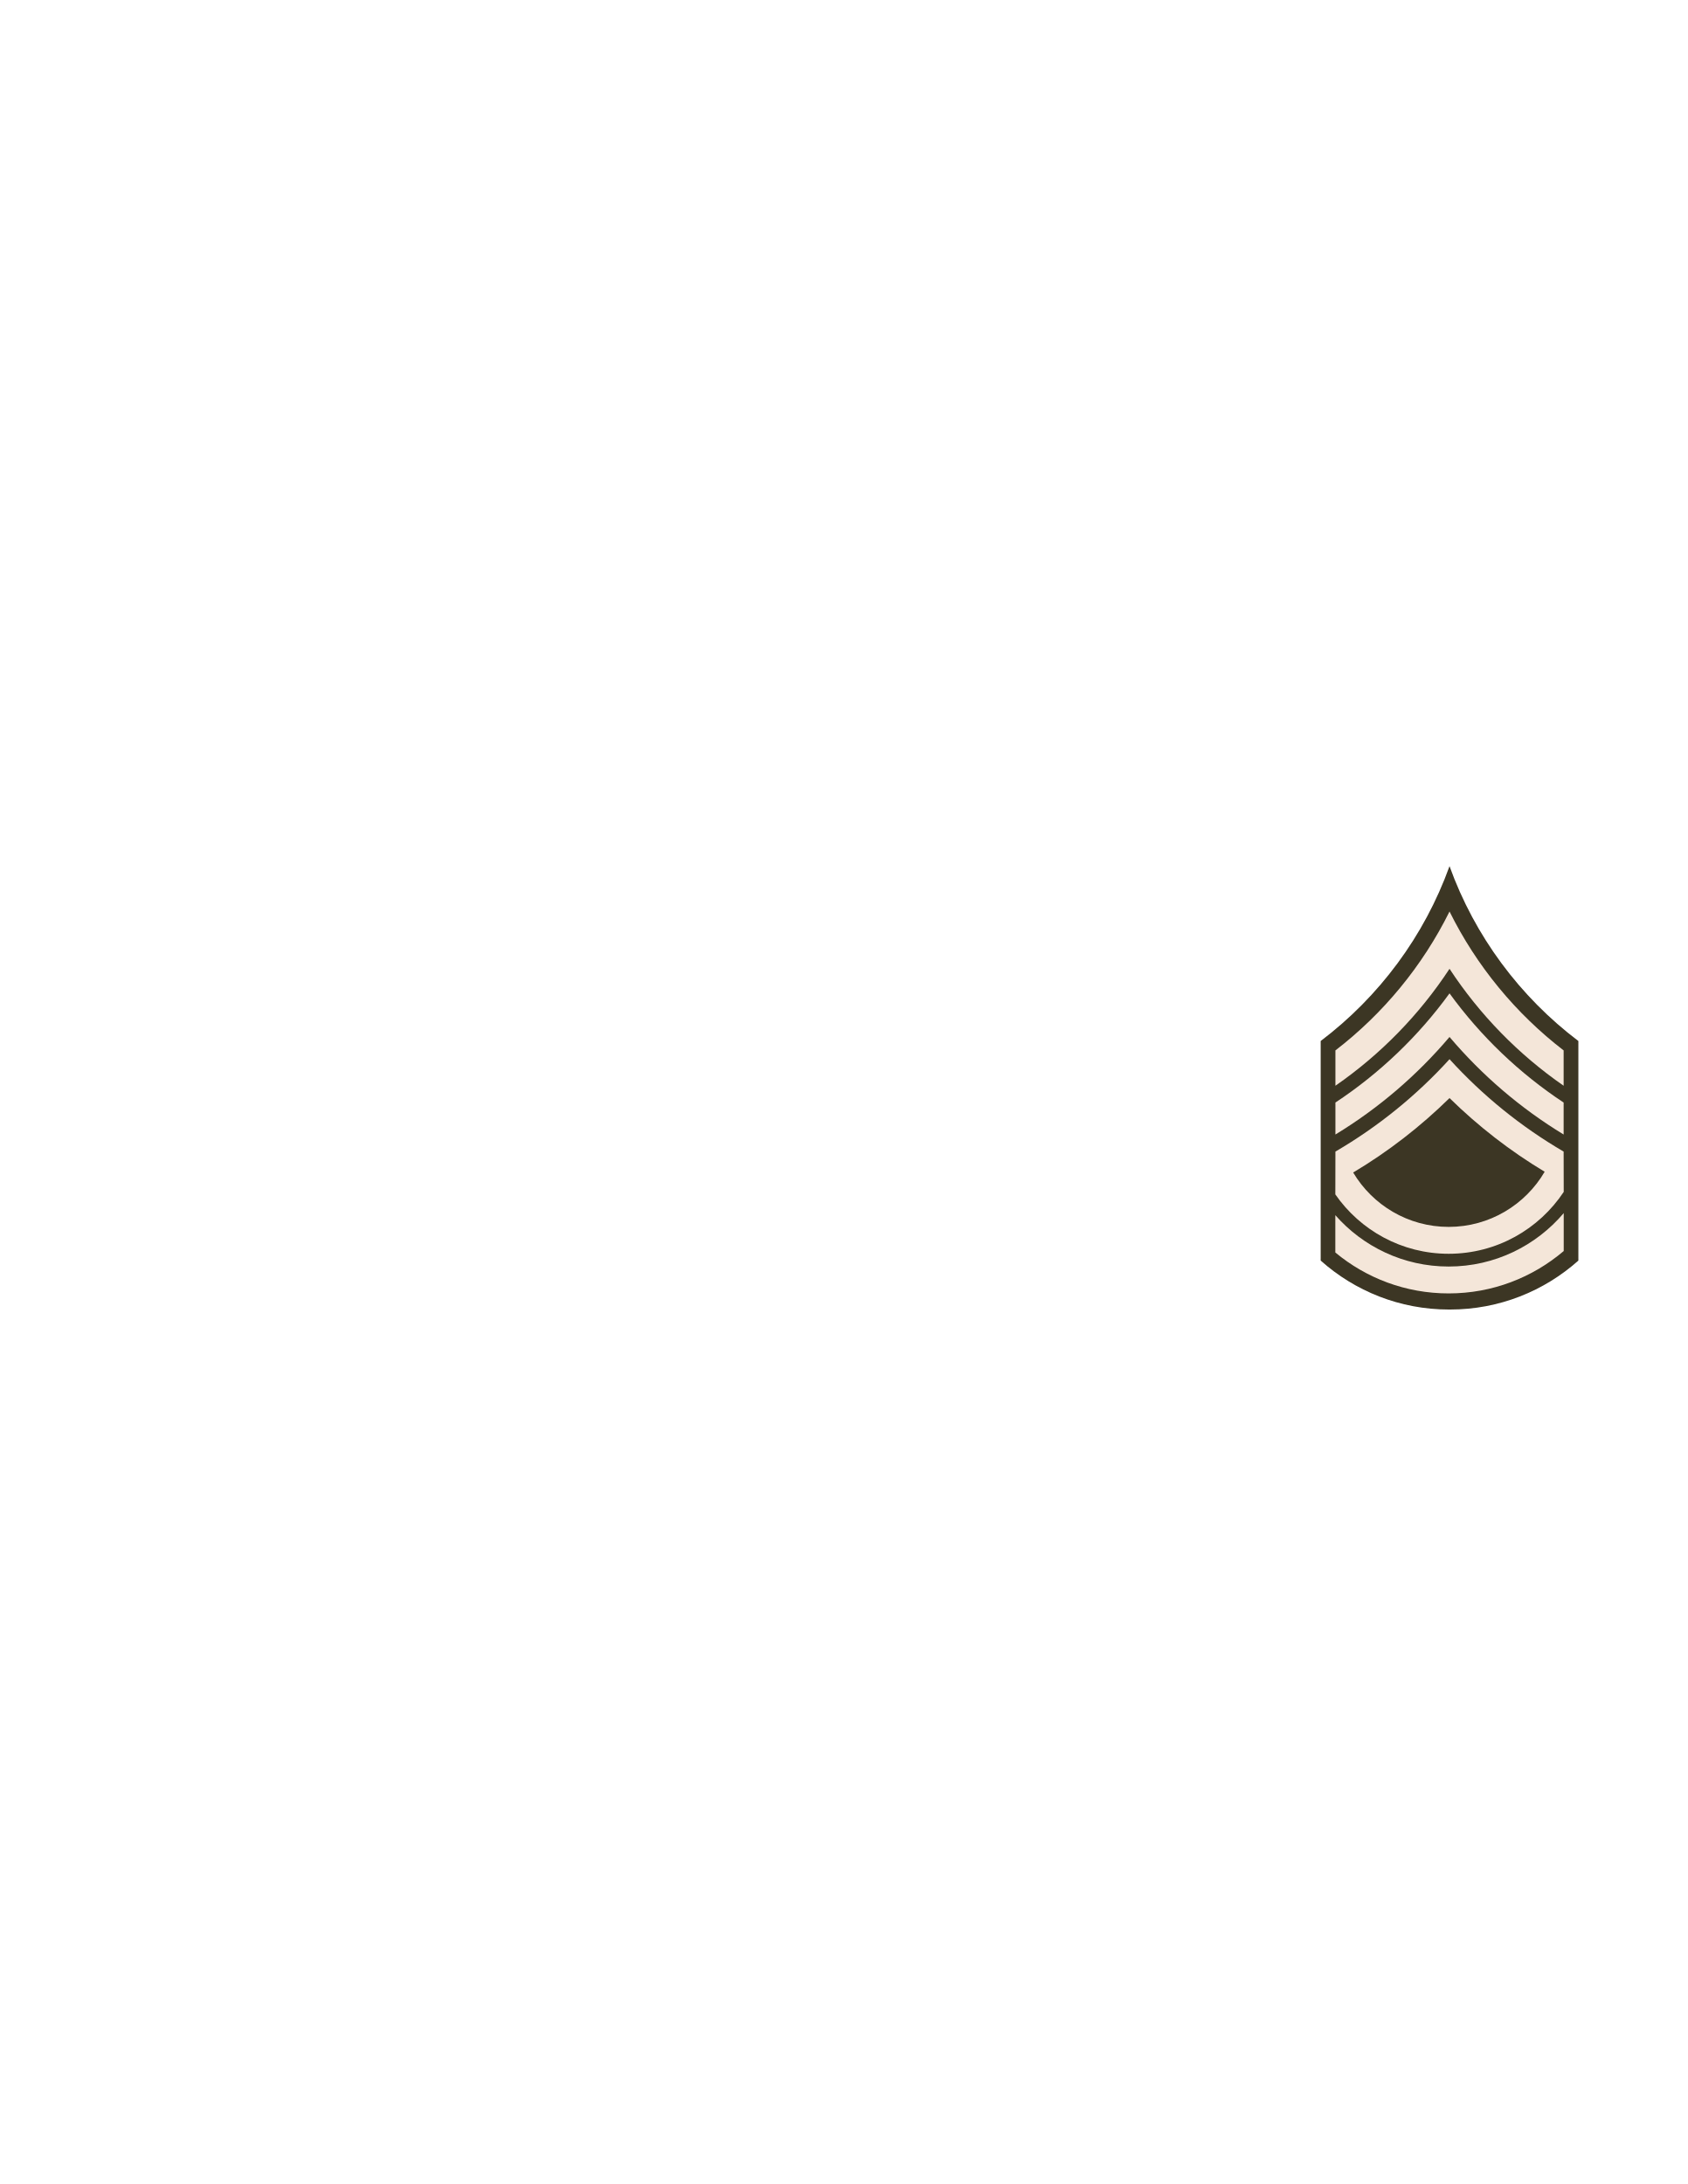
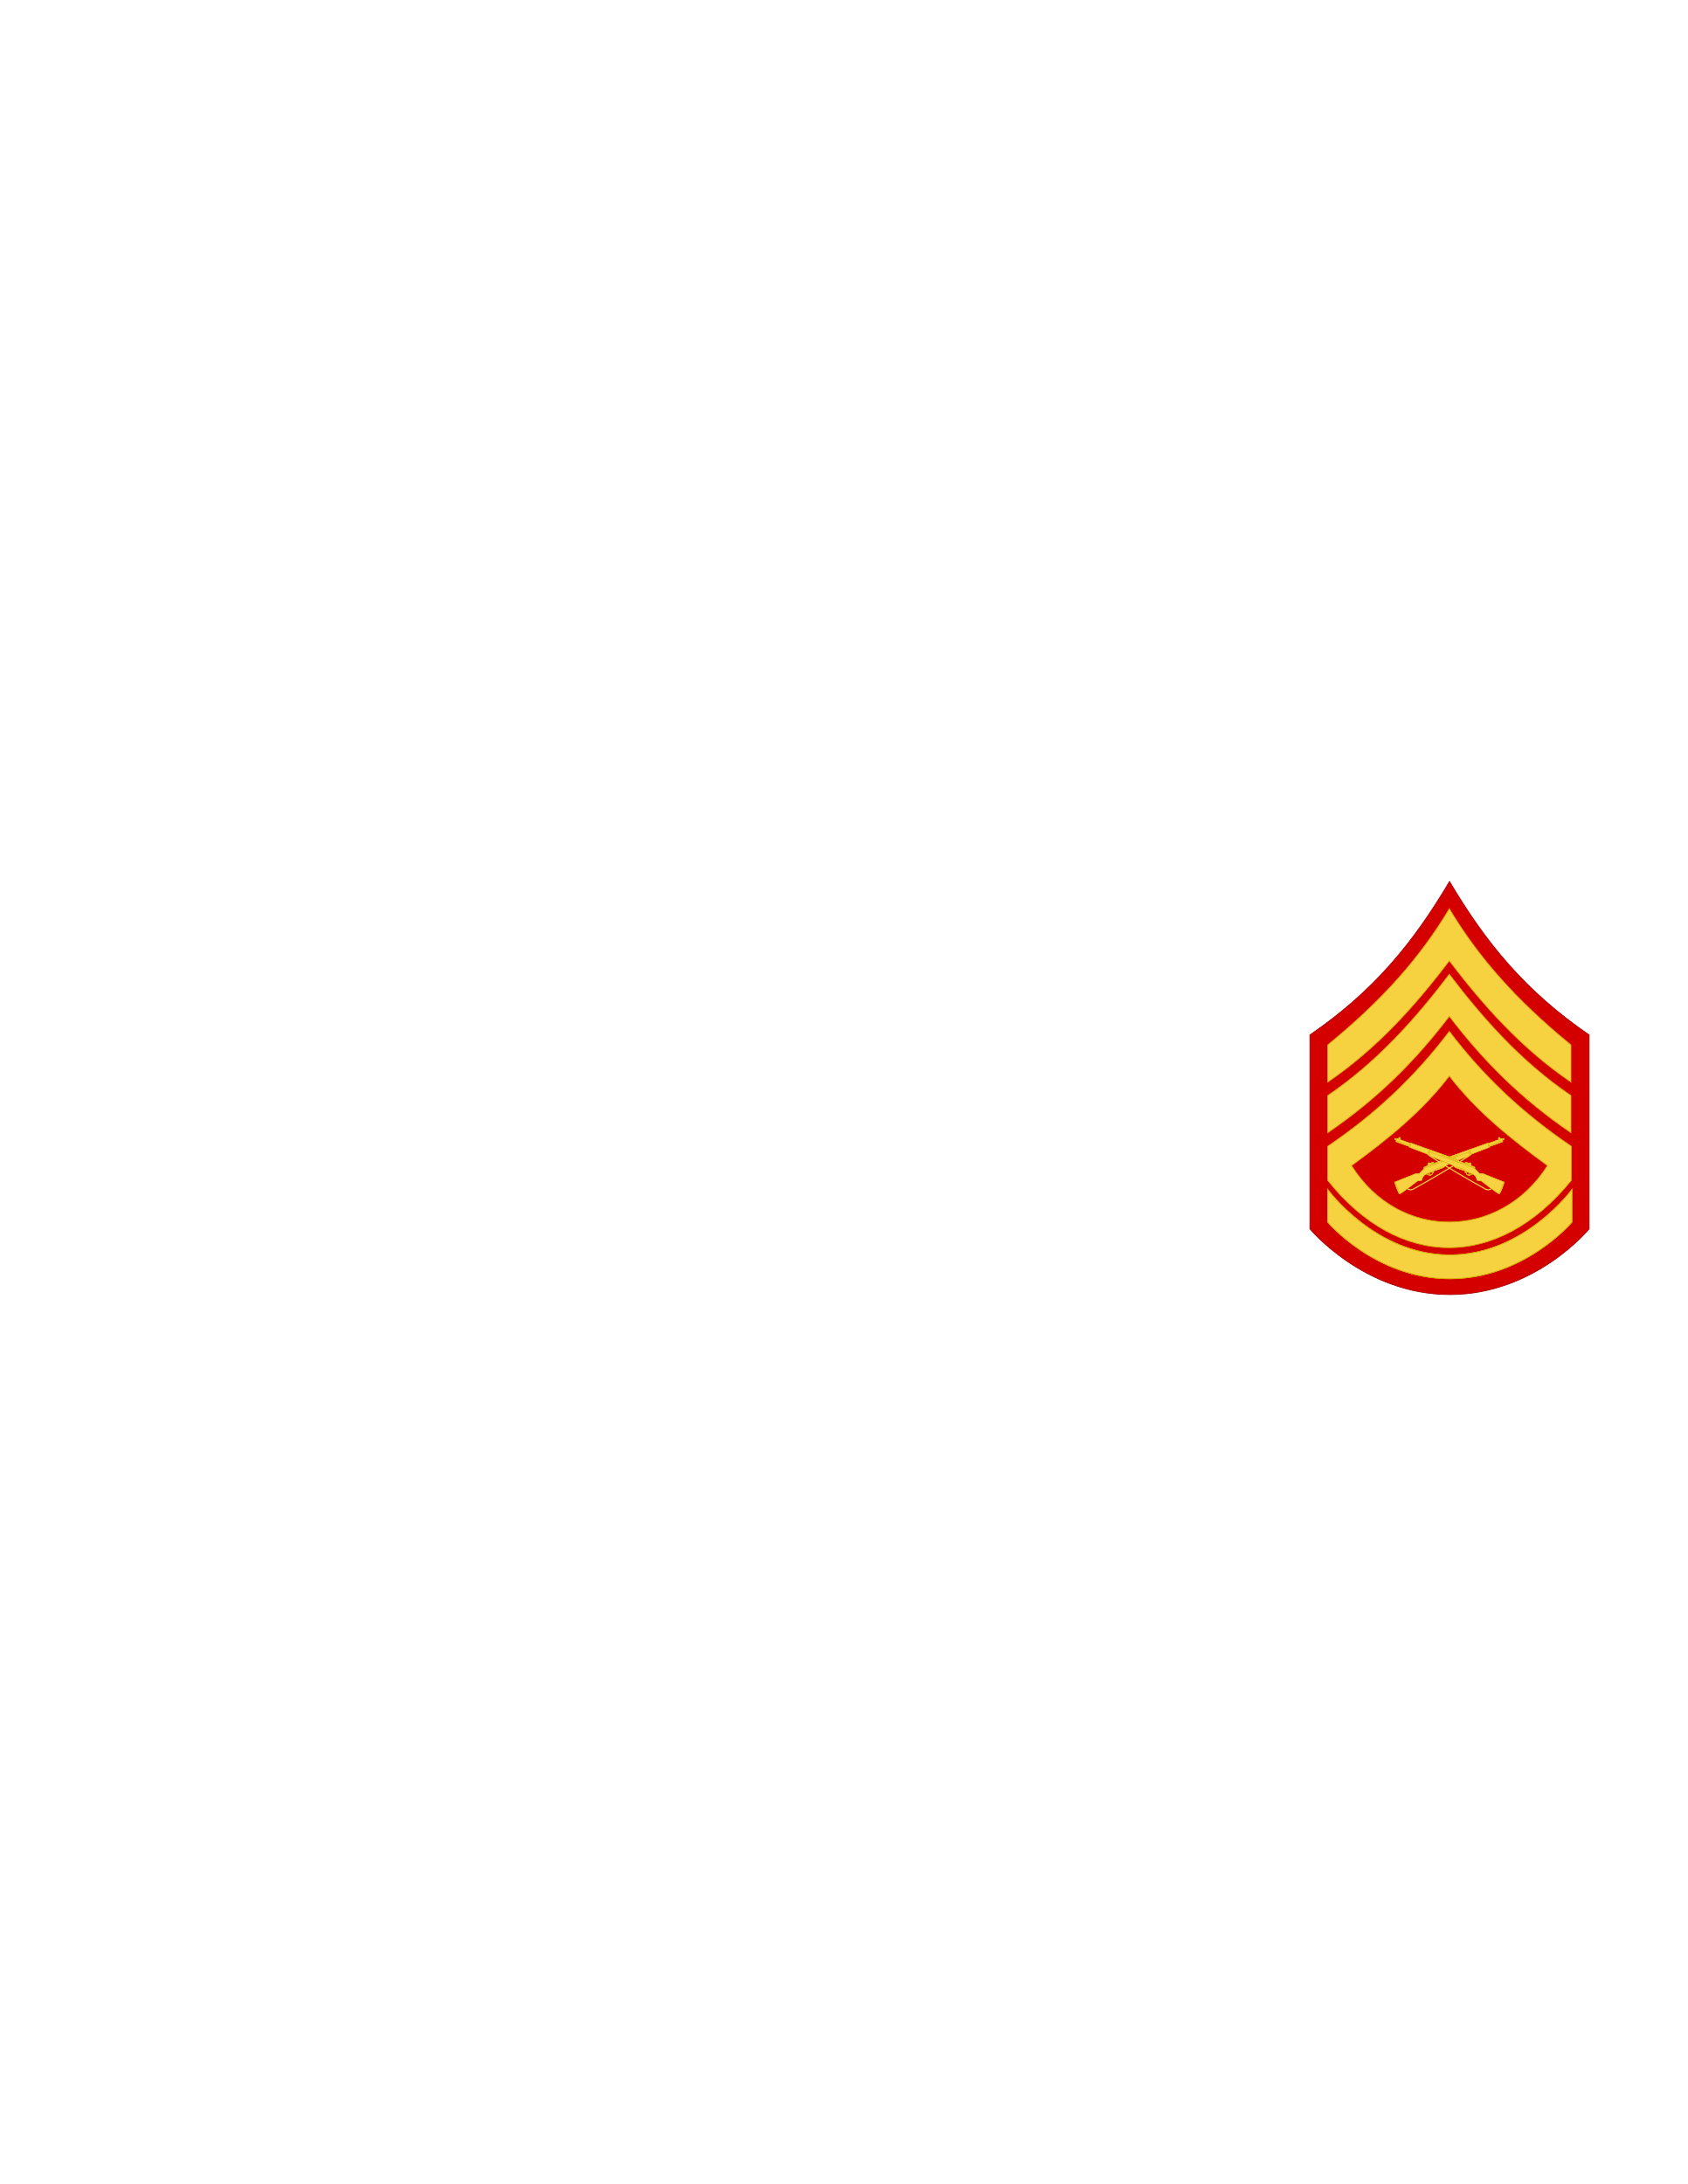
<svg xmlns="http://www.w3.org/2000/svg" version="1.1" id="Version_1.0" width="612" height="792" viewBox="0 0 612 792" overflow="visible" enable-background="new 0 0 612 792" xml:space="preserve">
  <defs id="defs850" />
  <g id="octagon" display="none">
    <polygon fill="none" stroke="#0000FF" stroke-width="2" points="305,516.5 218.733,480.768 183,394.5 218.733,308.233 305,272.5    391.268,308.233 427,394.5 391.268,480.768  " id="octagonOutline" />
    <line fill="none" stroke="#0000FF" stroke-width="2" x1="202.5" y1="345.7" x2="407.5" y2="345.7" id="mod1" />
    <line fill="none" stroke="#0000FF" stroke-width="2" x1="202.5" y1="443.3" x2="407.5" y2="443.3" id="mod2" />
    <path id="amplifierD" style="fill:none;stroke:#0000ff;stroke-width:1.999;stroke-linecap:butt;stroke-linejoin:miter;stroke-miterlimit:4;stroke-dasharray:none;stroke-opacity:1" d="m 179.56,317.5 126.44,-73 127.442,73 m -253.882,0 v 0 -80.269 0 h 253.882 v 80.269 0" />
    <rect style="fill:none;fill-opacity:1;stroke:#0000ff;stroke-width:1.992;stroke-linecap:round;stroke-linejoin:miter;stroke-miterlimit:4;stroke-dasharray:none;stroke-opacity:1;paint-order:markers fill stroke" id="amplifierAC" width="168.228" height="97.59" x="441.473" y="150.52" />
    <rect y="248.11" x="441.473" height="97.59" width="168.228" id="amplifierG" style="fill:none;fill-opacity:1;stroke:#0000ff;stroke-width:1.992;stroke-linecap:round;stroke-linejoin:miter;stroke-miterlimit:4;stroke-dasharray:none;stroke-opacity:1;paint-order:markers fill stroke" />
    <rect style="fill:none;fill-opacity:1;stroke:#0000ff;stroke-width:1.992;stroke-linecap:round;stroke-linejoin:miter;stroke-miterlimit:4;stroke-dasharray:none;stroke-opacity:1;paint-order:markers fill stroke" id="amplifierH" width="168.228" height="97.59" x="441.473" y="345.7" />
    <rect y="443.29" x="441.473" height="97.59" width="168.228" id="amplifierM" style="fill:none;fill-opacity:1;stroke:#0000ff;stroke-width:1.992;stroke-linecap:round;stroke-linejoin:miter;stroke-miterlimit:4;stroke-dasharray:none;stroke-opacity:1;paint-order:markers fill stroke" />
    <rect style="fill:none;fill-opacity:1;stroke:#0000ff;stroke-width:1.992;stroke-linecap:round;stroke-linejoin:miter;stroke-miterlimit:4;stroke-dasharray:none;stroke-opacity:1;paint-order:markers fill stroke" id="amplifierJKP" width="168.228" height="97.59" x="441.473" y="540.88" />
    <rect y="150.52" x="2.827" height="97.59" width="168.228" id="amplifierW" style="fill:none;fill-opacity:1;stroke:#0000ff;stroke-width:1.992;stroke-linecap:round;stroke-linejoin:miter;stroke-miterlimit:4;stroke-dasharray:none;stroke-opacity:1;paint-order:markers fill stroke" />
    <rect style="fill:none;fill-opacity:1;stroke:#0000ff;stroke-width:1.992;stroke-linecap:round;stroke-linejoin:miter;stroke-miterlimit:4;stroke-dasharray:none;stroke-opacity:1;paint-order:markers fill stroke" id="amplifierXY" width="168.228" height="97.59" x="2.827" y="248.11" />
    <rect y="345.7" x="2.827" height="97.59" width="168.228" id="amplifierVAF" style="fill:none;fill-opacity:1;stroke:#0000ff;stroke-width:1.992;stroke-linecap:round;stroke-linejoin:miter;stroke-miterlimit:4;stroke-dasharray:none;stroke-opacity:1;paint-order:markers fill stroke" />
    <rect style="fill:none;fill-opacity:1;stroke:#0000ff;stroke-width:1.992;stroke-linecap:round;stroke-linejoin:miter;stroke-miterlimit:4;stroke-dasharray:none;stroke-opacity:1;paint-order:markers fill stroke" id="amplifierT" width="168.228" height="97.59" x="2.827" y="443.29" />
    <rect y="540.88" x="2.827" height="97.59" width="168.228" id="amplifierZ" style="fill:none;fill-opacity:1;stroke:#0000ff;stroke-width:1.992;stroke-linecap:round;stroke-linejoin:miter;stroke-miterlimit:4;stroke-dasharray:none;stroke-opacity:1;paint-order:markers fill stroke" />
    <rect style="fill:none;fill-opacity:1;stroke:#0000ff;stroke-width:2.44;stroke-linecap:round;stroke-linejoin:miter;stroke-miterlimit:4;stroke-dasharray:none;stroke-opacity:1;paint-order:markers fill stroke" id="amplifierAB" width="253.541" height="97.142" x="179.784" y="139.865" />
    <rect y="547.46" x="179.453" height="97.142" width="253.541" id="amplifierR" style="fill:none;fill-opacity:1;stroke:#0000ff;stroke-width:2.44;stroke-linecap:round;stroke-linejoin:miter;stroke-miterlimit:4;stroke-dasharray:none;stroke-opacity:1;paint-order:markers fill stroke" />
    <path style="fill:#0000ff;stroke:#0000ff;stroke-width:1.999;stroke-linecap:butt;stroke-linejoin:miter;stroke-opacity:1;fill-opacity:1;stroke-miterlimit:4;stroke-dasharray:none" d="m 306.856,644.53 v 52.026" id="amplifierQ" />
  </g>
-   <g transform="translate(262.3057,-111.4049)" id="layer1" style="fill:#f4e6d9;fill-opacity:1;stroke:none">
-     <path d="m 263.282,425.509 c -9.155,25.425 -25.556,47.39 -46.719,63.406 v 79.625 c 12.37,11.033 28.665,17.75 46.531,17.75 0.063,0 0.125,1.7e-4 0.188,0 0.063,1.7e-4 0.125,0 0.188,0 17.866,0 34.162,-6.717 46.531,-17.75 v -79.625 c -21.163,-16.016 -37.563,-37.981 -46.719,-63.406 z" id="path7703" style="fill:#3c3624;fill-opacity:1;stroke:none;stroke-width:0;stroke-miterlimit:4;stroke-dasharray:none;stroke-opacity:1" />
-     <path d="m 263.282,495.509 c -11.969,13.164 -25.912,24.482 -41.375,33.5 l -0.031,15.531 c 9.03,13.009 24.068,21.531 41.094,21.531 17.418,10e-6 32.758,-8.919 41.719,-22.438 l -0.031,-14.625 c -15.463,-9.018 -29.406,-20.336 -41.375,-33.5 z m 0,14.094 c 10.384,10.2 21.952,19.187 34.5,26.719 -6.989,11.957 -19.971,20 -34.812,20 -14.721,0 -27.596,-7.922 -34.625,-19.719 12.721,-7.587 24.43,-16.679 34.938,-27 z" id="path7705" style="fill:#f4e6d9;fill-opacity:1;stroke:none;stroke-width:0;stroke-miterlimit:4;stroke-dasharray:none;stroke-opacity:1" />
-     <path d="m 304.688,551.322 c -10.035,11.836 -24.996,19.375 -41.719,19.375 -16.374,0 -31.076,-7.214 -41.094,-18.625 v 13.531 c 11.15,9.267 25.469,14.844 41.094,14.844 15.912,0 30.476,-5.799 41.719,-15.375 z" id="path7707" style="fill:#f4e6d9;fill-opacity:1;stroke:none;stroke-width:0;stroke-miterlimit:4;stroke-dasharray:none;stroke-opacity:1" />
-     <path d="m 263.282,441.947 c -9.802,19.789 -24.029,37.023 -41.375,50.375 v 12.812 c 16.363,-11.335 30.442,-25.749 41.375,-42.406 10.933,16.657 25.012,31.071 41.375,42.406 v -12.812 c -17.346,-13.352 -31.573,-30.586 -41.375,-50.375 z" id="path7709" style="fill:#f4e6d9;fill-opacity:1;stroke:none;stroke-width:0;stroke-miterlimit:4;stroke-dasharray:none;stroke-opacity:1" />
-     <path d="m 263.282,471.634 c -11.284,15.552 -25.32,28.985 -41.375,39.594 v 11.594 c 15.638,-9.505 29.6,-21.482 41.375,-35.375 11.775,13.893 25.737,25.87 41.375,35.375 v -11.594 c -16.055,-10.609 -30.091,-24.042 -41.375,-39.594 z" id="path7711" style="fill:#f4e6d9;fill-opacity:1;stroke:none;stroke-width:0;stroke-miterlimit:4;stroke-dasharray:none;stroke-opacity:1" />
+   <g id="g1326" transform="matrix(0.27,0,0,0.27,474.8273,319.3882)">
+     <path id="path2216-7-0-9-5" style="fill:#d40000;fill-opacity:1;fill-rule:evenodd;stroke:#aa0000;stroke-width:1px;stroke-linecap:butt;stroke-linejoin:miter;stroke-opacity:1" d="m 0.5,467.596 10e-5,-260.5 C 86.295,148.142 138.928,83.849 188,0.981 237.072,83.849 289.705,148.142 375.5,207.096 l -1e-4,260.5 c 0,0 -72.068,88.25 -187.068,88.25 -115,0 -187.932,-88.25 -187.932,-88.25 z" />
+     <path id="path2220-2-9-7-9-7" style="opacity:1;fill:#f6d140;fill-opacity:1;fill-rule:evenodd;stroke:#d4aa00;stroke-width:1px;stroke-linecap:butt;stroke-linejoin:miter;stroke-opacity:1" d="m 24.432,458.596 v -44 c 0,0 64,87.991 164,87.991 100,0 164,-87.991 164,-87.991 v 44 c 0,0 -64,76 -164,76 -100,0 -164,-76 -164,-76 z" />
+     <path id="path3238-9-5-77" style="fill:#f6d140;fill-opacity:1;fill-rule:evenodd;stroke:#d4aa00;stroke-width:1px;stroke-linecap:butt;stroke-linejoin:miter;stroke-opacity:1" d="M 187.742,107.606 C 142.301,167.326 90.856,225.364 24.43,270.471 v -49.99 c 74.446,-60.934 124.486,-118.084 163.313,-182.929 38.827,64.846 88.866,121.996 163.313,182.929 v 49.99 c -66.426,-45.107 -117.872,-103.145 -163.313,-162.865 z" />
+     <path id="path2336-6-8-3" style="fill:#f6d140;fill-opacity:1;fill-rule:evenodd;stroke:#d4aa00;stroke-width:1px;stroke-linecap:butt;stroke-linejoin:miter;stroke-opacity:1" d="m 24.43,338.471 v -50 c 66.426,-45.107 117.872,-103.145 163.313,-162.864 45.441,59.719 96.887,117.758 163.313,162.865 v 50 c -66.426,-45.107 -117.872,-96.645 -163.313,-156.365 -45.441,59.719 -96.887,111.258 -163.313,156.364 z" />
+     <path d="m 187.755,262.279 c 35.865,47.135 83.989,85.661 131.767,120.334 -64.229,100.857 -199.594,101.215 -263.046,0 47.779,-34.673 95.413,-73.199 131.278,-120.334 z m 0,-60.029 c 45.441,59.719 97.39,109.238 163.816,154.345 v 46 c -98.856,121.487 -232.127,119.214 -327.136,0 l -0.002,-46 C 90.86,311.489 142.317,261.97 187.758,202.251 Z" style="fill:#f6d140;fill-opacity:1;fill-rule:evenodd;stroke:#d4aa00;stroke-width:1px;stroke-linecap:butt;stroke-linejoin:miter;stroke-opacity:1" id="path2274-5" />
+     <g id="g5723" transform="translate(-353.8044,-71.08567)" style="fill:#f6d140;fill-opacity:1;stroke:#d4aa00;stroke-width:0.5;stroke-miterlimit:4;stroke-dasharray:none;stroke-opacity:1">
+       <g transform="translate(38.43366,-47.69466)" id="g5397" style="fill:#f6d140;fill-opacity:1;stroke:#d4aa00;stroke-width:0.5;stroke-miterlimit:4;stroke-dasharray:none;stroke-opacity:1">
+         <g id="g4710" transform="matrix(0.2650358,-0.09573875,0.09227164,0.2554378,393.4139,446.2726)" style="fill:#f6d140;fill-opacity:1;stroke:#d4aa00;stroke-width:1.807;stroke-miterlimit:4;stroke-dasharray:none;stroke-opacity:1">
+           <g id="Layer_1" style="fill:#f6d140;fill-opacity:1;stroke:#d4aa00;stroke-width:1.807;stroke-miterlimit:4;stroke-dasharray:none;stroke-opacity:1">
+             <g id="g4588" style="fill:#f6d140;fill-opacity:1;stroke:#d4aa00;stroke-width:1.807;stroke-miterlimit:4;stroke-dasharray:none;stroke-opacity:1">
+               <path id="path4536" d="m 211.851,326.856 v 7.29 h 7.29 v -7.29 z m 3.644,5.468 c -1.006,0 -1.822,-0.816 -1.822,-1.822 0,-1.007 0.816,-1.822 1.822,-1.822 1.007,0 1.823,0.815 1.823,1.822 0,1.006 -0.816,1.822 -1.823,1.822 z" style="fill:#f6d140;fill-opacity:1;stroke:#d4aa00;stroke-width:1.807;stroke-miterlimit:4;stroke-dasharray:none;stroke-opacity:1" />
+               <g id="g4542" style="fill:#f6d140;fill-opacity:1;stroke:#d4aa00;stroke-width:1.807;stroke-miterlimit:4;stroke-dasharray:none;stroke-opacity:1">
+                 <path id="path4538" d="m 572.113,284.581 c 0,-2.41 -1.953,-4.363 -4.363,-4.363 -2.41,0 -4.363,1.954 -4.363,4.363 v 0 0 5.818 h 8.727 v -5.818 z" style="fill:#f6d140;fill-opacity:1;stroke:#d4aa00;stroke-width:1.807;stroke-miterlimit:4;stroke-dasharray:none;stroke-opacity:1" />
+                 <circle id="circle4540" r="0.931" cy="284.581" cx="567.75" style="fill:#f6d140;fill-opacity:1;stroke:#d4aa00;stroke-width:1.807;stroke-miterlimit:4;stroke-dasharray:none;stroke-opacity:1" />
+               </g>
+               <rect id="rect4544" height="6.076" width="8.283" style="fill:#f6d140;fill-opacity:1;stroke:#d4aa00;stroke-width:1.807;stroke-miterlimit:4;stroke-dasharray:none;stroke-opacity:1" y="292.783" x="579.652" />
+               <path id="path4546" d="m 200.87,341.79 c -0.001,0 -0.001,0 0,0 -2.414,0 -4.472,-0.442 -6.651,-0.91 l -1.089,-0.231 c -1.607,-0.334 -2.032,-2.187 -2.482,-4.147 -0.546,-2.379 -1.002,-3.939 -2.314,-3.939 -5.931,0 -6,-4.512 -6,-4.558 v -0.918 l 12.578,-1.08 18.008,-0.003 0.107,0.879 c 0.057,0.469 1.321,11.503 -5.377,13.736 -2.366,0.788 -4.584,1.171 -6.78,1.171 z M 184.583,328.9 c 0.38,0.741 1.338,1.662 3.751,1.662 3.003,0 3.732,3.174 4.264,5.492 0.176,0.767 0.588,2.563 0.94,2.637 l 1.102,0.234 c 2.072,0.445 4.03,0.866 6.23,0.866 v 0 c 1.978,0 3.989,-0.35 6.147,-1.069 4.231,-1.411 4.235,-8.259 4.095,-10.717 h -16.115 z" style="fill:#f6d140;fill-opacity:1;stroke:#d4aa00;stroke-width:1.807;stroke-miterlimit:4;stroke-dasharray:none;stroke-opacity:1" />
+               <rect id="rect4548" height="4.504" width="13.526" style="fill:#f6d140;fill-opacity:1;stroke:#d4aa00;stroke-width:1.807;stroke-miterlimit:4;stroke-dasharray:none;stroke-opacity:1" y="287.146" x="219.141" />
+               <path id="path4550" d="m 28.001,312.999 c 0,0 -1.953,60.61 4.004,63 5.957,2.39 101.002,-30.003 101.002,-30.003 0,0 14.548,5.383 18.992,4.004 4.444,-1.379 6.998,-22.996 42.998,-22.996 36,0 75.003,0 75.003,0 l 17.991,-5.997 119.002,-6.007 5.692,-2.958 97.312,-2.038 V 288 l -228.995,-1 v 10 H 187.007 L 153,314 137.002,309.004 Z" style="fill:#f6d140;fill-opacity:1;stroke:#d4aa00;stroke-width:1.807;stroke-miterlimit:4;stroke-dasharray:none;stroke-opacity:1" />
+               <path id="path4552" d="m 31.406,375.999 c -6.513,-2.39 -4.377,-63 -4.377,-63 l 3.279,-0.256 2.241,63.654 z" style="fill:#f6d140;fill-opacity:1;stroke:#d4aa00;stroke-width:1.807;stroke-miterlimit:4;stroke-dasharray:none;stroke-opacity:1" />
+               <path id="path4554" d="M 37.054,375.396" style="fill:#f6d140;fill-opacity:1;stroke:#d4aa00;stroke-width:1.807;stroke-miterlimit:4;stroke-dasharray:none;stroke-opacity:1" />
+               <rect id="rect4556" height="6.377" width="68.337" style="fill:#f6d140;fill-opacity:1;stroke:#d4aa00;stroke-width:1.807;stroke-miterlimit:4;stroke-dasharray:none;stroke-opacity:1" y="300.641" x="509.997" />
+               <rect id="rect4558" height="10.542" width="69.932" style="fill:#f6d140;fill-opacity:1;stroke:#d4aa00;stroke-width:1.807;stroke-miterlimit:4;stroke-dasharray:none;stroke-opacity:1" y="290.307" x="509.997" />
+               <rect id="rect4560" height="19.017" width="2.85" style="fill:#f6d140;fill-opacity:1;stroke:#d4aa00;stroke-width:1.807;stroke-miterlimit:4;stroke-dasharray:none;stroke-opacity:1" y="288" x="507.147" />
+               <rect id="rect4562" height="24.393" width="5.958" style="fill:#f6d140;fill-opacity:1;stroke:#d4aa00;stroke-width:1.807;stroke-miterlimit:4;stroke-dasharray:none;stroke-opacity:1" y="287.566" x="410.698" />
+               <rect id="rect4564" height="17.201" width="6.53" style="fill:#f6d140;fill-opacity:1;stroke:#d4aa00;stroke-width:1.807;stroke-miterlimit:4;stroke-dasharray:none;stroke-opacity:1" y="297.509" x="407.147" />
+               <line id="line4566" y2="297.509" x2="291.171" y1="297.509" x1="407.147" style="fill:#f6d140;fill-opacity:1;stroke:#d4aa00;stroke-width:1.807;stroke-miterlimit:4;stroke-dasharray:none;stroke-opacity:1" />
+               <rect id="rect4568" height="10.334" width="16.567" style="fill:#f6d140;fill-opacity:1;stroke:#d4aa00;stroke-width:1.807;stroke-miterlimit:4;stroke-dasharray:none;stroke-opacity:1" y="290.307" x="563.361" />
+               <rect id="rect4570" height="5.67" width="38.333" style="fill:#f6d140;fill-opacity:1;stroke:#d4aa00;stroke-width:1.807;stroke-miterlimit:4;stroke-dasharray:none;stroke-opacity:1" y="321.333" x="229" />
+               <path id="path4572" d="m 197.743,327.003 c 0,0 -3.077,10.66 3.257,11.663 0,0 -5.667,-9.333 2.667,-11.663 z" style="fill:#f6d140;fill-opacity:1;stroke:#d4aa00;stroke-width:1.807;stroke-miterlimit:4;stroke-dasharray:none;stroke-opacity:1" />
+               <rect id="rect4574" height="5.715" width="82.821" style="fill:#f6d140;fill-opacity:1;stroke:#d4aa00;stroke-width:1.807;stroke-miterlimit:4;stroke-dasharray:none;stroke-opacity:1" y="291.73" x="268.846" />
+               <rect id="rect4576" height="12.939" width="10.169" style="fill:#f6d140;fill-opacity:1;stroke:#d4aa00;stroke-width:1.807;stroke-miterlimit:4;stroke-dasharray:none;stroke-opacity:1" y="284.506" x="281.002" />
+               <polygon id="polygon4578" points="183.333,292.783 200.332,291.73 206.163,287.566 210.829,284.506 215.496,282.645 219.141,284.307 229,284.506 234.667,288 219.141,289.397 219.141,291.73 260.333,291.73 281.002,288 281.002,297.445 187.007,297 181.48,299.763 " style="fill:#f6d140;fill-opacity:1;stroke:#d4aa00;stroke-width:1.807;stroke-miterlimit:4;stroke-dasharray:none;stroke-opacity:1" />
+               <rect id="rect4580" height="4.088" width="6.078" style="fill:#f6d140;fill-opacity:1;stroke:#d4aa00;stroke-width:1.807;stroke-miterlimit:4;stroke-dasharray:none;stroke-opacity:1" y="287.131" x="310.256" />
+               <circle id="circle4582" r="4.667" cy="284.506" cx="210.829" style="fill:#f6d140;fill-opacity:1;stroke:#d4aa00;stroke-width:1.807;stroke-miterlimit:4;stroke-dasharray:none;stroke-opacity:1" />
+               <circle id="circle4584" r="0.933" cy="284.506" cx="210.829" style="fill:#f6d140;fill-opacity:1;stroke:#d4aa00;stroke-width:1.807;stroke-miterlimit:4;stroke-dasharray:none;stroke-opacity:1" />
+               <rect id="rect4586" height="10.446" width="1.512" style="fill:#f6d140;fill-opacity:1;stroke:#d4aa00;stroke-width:1.807;stroke-miterlimit:4;stroke-dasharray:none;stroke-opacity:1" y="287" x="267.333" />
+             </g>
+           </g>
+           <g id="Layer_2" style="fill:#f6d140;fill-opacity:1;stroke:#d4aa00;stroke-width:1.807;stroke-miterlimit:4;stroke-dasharray:none;stroke-opacity:1">
+             <g id="g4643" style="fill:#f6d140;fill-opacity:1;stroke:#d4aa00;stroke-width:1.807;stroke-miterlimit:4;stroke-dasharray:none;stroke-opacity:1">
+               <path id="path4591" d="m 211.851,326.856 v 7.29 h 7.29 v -7.29 z m 3.644,5.468 c -1.006,0 -1.822,-0.816 -1.822,-1.822 0,-1.007 0.816,-1.822 1.822,-1.822 1.007,0 1.823,0.815 1.823,1.822 0,1.006 -0.816,1.822 -1.823,1.822 z" style="fill:#f6d140;fill-opacity:1;stroke:#d4aa00;stroke-width:1.807;stroke-miterlimit:4;stroke-dasharray:none;stroke-opacity:1" />
+               <g id="g4597" style="fill:#f6d140;fill-opacity:1;stroke:#d4aa00;stroke-width:1.807;stroke-miterlimit:4;stroke-dasharray:none;stroke-opacity:1">
+                 <path id="path4593" d="m 572.113,284.581 c 0,-2.41 -1.953,-4.363 -4.363,-4.363 -2.41,0 -4.363,1.954 -4.363,4.363 v 0 0 5.818 h 8.727 v -5.818 z" style="fill:#f6d140;fill-opacity:1;stroke:#d4aa00;stroke-width:1.807;stroke-miterlimit:4;stroke-dasharray:none;stroke-opacity:1" />
+                 <circle id="circle4595" r="0.931" cy="284.581" cx="567.75" style="fill:#f6d140;fill-opacity:1;stroke:#d4aa00;stroke-width:1.807;stroke-miterlimit:4;stroke-dasharray:none;stroke-opacity:1" />
+               </g>
+               <rect id="rect4599" height="6.076" width="8.283" style="fill:#f6d140;fill-opacity:1;stroke:#d4aa00;stroke-width:1.807;stroke-miterlimit:4;stroke-dasharray:none;stroke-opacity:1" y="292.783" x="579.652" />
+               <path id="path4601" d="m 200.87,341.79 c -0.001,0 -0.001,0 0,0 -2.414,0 -4.472,-0.442 -6.651,-0.91 l -1.089,-0.231 c -1.607,-0.334 -2.032,-2.187 -2.482,-4.147 -0.546,-2.379 -1.002,-3.939 -2.314,-3.939 -5.931,0 -6,-4.512 -6,-4.558 v -0.918 l 12.578,-1.08 18.008,-0.003 0.107,0.879 c 0.057,0.469 1.321,11.503 -5.377,13.736 -2.366,0.788 -4.584,1.171 -6.78,1.171 z M 184.583,328.9 c 0.38,0.741 1.338,1.662 3.751,1.662 3.003,0 3.732,3.174 4.264,5.492 0.176,0.767 0.588,2.563 0.94,2.637 l 1.102,0.234 c 2.072,0.445 4.03,0.866 6.23,0.866 v 0 c 1.978,0 3.989,-0.35 6.147,-1.069 4.231,-1.411 4.235,-8.259 4.095,-10.717 h -16.115 z" style="fill:#f6d140;fill-opacity:1;stroke:#d4aa00;stroke-width:1.807;stroke-miterlimit:4;stroke-dasharray:none;stroke-opacity:1" />
+               <rect id="rect4603" height="4.504" width="13.526" y="287.146" x="219.141" style="fill:#f6d140;fill-opacity:1;stroke:#d4aa00;stroke-width:1.807;stroke-miterlimit:4;stroke-dasharray:none;stroke-opacity:1" />
+               <path id="path4605" d="m 28.001,312.999 c 0,0 -1.953,60.61 4.004,63 5.957,2.39 101.002,-30.003 101.002,-30.003 0,0 14.548,5.383 18.992,4.004 4.444,-1.379 6.998,-22.996 42.998,-22.996 36,0 75.003,0 75.003,0 l 17.991,-5.997 119.002,-6.007 5.692,-2.958 97.312,-2.038 V 288 l -228.995,-1 v 10 H 187.007 L 153,314 137.002,309.004 Z" style="fill:#f6d140;fill-opacity:1;stroke:#d4aa00;stroke-width:1.807;stroke-miterlimit:4;stroke-dasharray:none;stroke-opacity:1" />
+               <path id="path4607" d="m 31.406,375.999 c -6.513,-2.39 -4.377,-63 -4.377,-63 l 3.279,-0.256 2.241,63.654 z" style="fill:#f6d140;fill-opacity:1;stroke:#d4aa00;stroke-width:1.807;stroke-miterlimit:4;stroke-dasharray:none;stroke-opacity:1" />
+               <path id="path4609" d="M 37.054,375.396" style="fill:#f6d140;fill-opacity:1;stroke:#d4aa00;stroke-width:1.807;stroke-miterlimit:4;stroke-dasharray:none;stroke-opacity:1" />
+               <rect id="rect4611" height="6.377" width="68.337" style="fill:#f6d140;fill-opacity:1;stroke:#d4aa00;stroke-width:1.807;stroke-miterlimit:4;stroke-dasharray:none;stroke-opacity:1" y="300.641" x="509.997" />
+               <rect id="rect4613" height="10.542" width="69.932" style="fill:#f6d140;fill-opacity:1;stroke:#d4aa00;stroke-width:1.807;stroke-miterlimit:4;stroke-dasharray:none;stroke-opacity:1" y="290.307" x="509.997" />
+               <rect id="rect4615" height="19.017" width="2.85" style="fill:#f6d140;fill-opacity:1;stroke:#d4aa00;stroke-width:1.807;stroke-miterlimit:4;stroke-dasharray:none;stroke-opacity:1" y="288" x="507.147" />
+               <rect id="rect4617" height="24.393" width="5.958" style="fill:#f6d140;fill-opacity:1;stroke:#d4aa00;stroke-width:1.807;stroke-miterlimit:4;stroke-dasharray:none;stroke-opacity:1" y="287.566" x="410.698" />
+               <rect id="rect4619" height="17.201" width="6.53" style="fill:#f6d140;fill-opacity:1;stroke:#d4aa00;stroke-width:1.807;stroke-miterlimit:4;stroke-dasharray:none;stroke-opacity:1" y="297.509" x="407.147" />
+               <line id="line4621" y2="297.509" x2="291.171" y1="297.509" x1="407.147" style="fill:#f6d140;fill-opacity:1;stroke:#d4aa00;stroke-width:1.807;stroke-miterlimit:4;stroke-dasharray:none;stroke-opacity:1" />
+               <rect id="rect4623" height="10.334" width="16.567" style="fill:#f6d140;fill-opacity:1;stroke:#d4aa00;stroke-width:1.807;stroke-miterlimit:4;stroke-dasharray:none;stroke-opacity:1" y="290.307" x="563.361" />
+               <rect id="rect4625" height="5.67" width="38.333" style="fill:#f6d140;fill-opacity:1;stroke:#d4aa00;stroke-width:1.807;stroke-miterlimit:4;stroke-dasharray:none;stroke-opacity:1" y="321.333" x="229" />
+               <path id="path4627" d="m 197.743,327.003 c 0,0 -3.077,10.66 3.257,11.663 0,0 -5.667,-9.333 2.667,-11.663 z" style="fill:#f6d140;fill-opacity:1;stroke:#d4aa00;stroke-width:1.807;stroke-miterlimit:4;stroke-dasharray:none;stroke-opacity:1" />
+               <rect id="rect4629" height="5.715" width="82.821" style="fill:#f6d140;fill-opacity:1;stroke:#d4aa00;stroke-width:1.807;stroke-miterlimit:4;stroke-dasharray:none;stroke-opacity:1" y="291.73" x="268.846" />
+               <rect id="rect4631" height="12.939" width="10.169" style="fill:#f6d140;fill-opacity:1;stroke:#d4aa00;stroke-width:1.807;stroke-miterlimit:4;stroke-dasharray:none;stroke-opacity:1" y="284.506" x="281.002" />
+               <polygon id="polygon4633" points="183.333,292.783 200.332,291.73 206.163,287.566 210.829,284.506 215.496,282.645 219.141,284.307 229,284.506 234.667,288 219.141,289.397 219.141,291.73 260.333,291.73 281.002,288 281.002,297.445 187.007,297 181.48,299.763 " style="fill:#f6d140;fill-opacity:1;stroke:#d4aa00;stroke-width:1.807;stroke-miterlimit:4;stroke-dasharray:none;stroke-opacity:1" />
+               <rect id="rect4635" height="4.088" width="6.078" style="fill:#f6d140;fill-opacity:1;stroke:#d4aa00;stroke-width:1.807;stroke-miterlimit:4;stroke-dasharray:none;stroke-opacity:1" y="287.131" x="310.256" />
+               <circle id="circle4637" r="4.667" cy="284.506" cx="210.829" style="fill:#f6d140;fill-opacity:1;stroke:#d4aa00;stroke-width:1.807;stroke-miterlimit:4;stroke-dasharray:none;stroke-opacity:1" />
+               <circle id="circle4639" r="0.933" cy="284.506" cx="210.829" style="fill:#f6d140;fill-opacity:1;stroke:#d4aa00;stroke-width:1.807;stroke-miterlimit:4;stroke-dasharray:none;stroke-opacity:1" />
+               <rect id="rect4641" height="10.446" width="1.512" style="fill:#f6d140;fill-opacity:1;stroke:#d4aa00;stroke-width:1.807;stroke-miterlimit:4;stroke-dasharray:none;stroke-opacity:1" y="287" x="267.333" />
+             </g>
+           </g>
+         </g>
+         <path id="path4379-9-3" style="fill:none;fill-opacity:1;fill-rule:evenodd;stroke:#f6d140;stroke-width:1.5;stroke-linecap:butt;stroke-linejoin:miter;stroke-miterlimit:4;stroke-dasharray:none;stroke-opacity:1" d="m 530.361,487.682 c -20.135,13.554 -54.425,33.521 -75.558,45.245 -2.653,1.449 -5.201,1.13 -7.688,-0.25" />
+       </g>
+       <g transform="matrix(-1,0,0,1,1044.884,-47.69466)" id="g5397-5" style="fill:#f6d140;fill-opacity:1;stroke:#d4aa00;stroke-width:0.5;stroke-miterlimit:4;stroke-dasharray:none;stroke-opacity:1">
+         <g id="g4710-7" transform="matrix(0.2650358,-0.09573875,0.09227164,0.2554378,393.4139,446.2726)" style="fill:#f6d140;fill-opacity:1;stroke:#d4aa00;stroke-width:1.807;stroke-miterlimit:4;stroke-dasharray:none;stroke-opacity:1">
+           <g id="Layer_1-2" style="fill:#f6d140;fill-opacity:1;stroke:#d4aa00;stroke-width:1.807;stroke-miterlimit:4;stroke-dasharray:none;stroke-opacity:1">
+             <g id="g4588-8" style="fill:#f6d140;fill-opacity:1;stroke:#d4aa00;stroke-width:1.807;stroke-miterlimit:4;stroke-dasharray:none;stroke-opacity:1">
+               <path id="path4536-2" d="m 211.851,326.856 v 7.29 h 7.29 v -7.29 z m 3.644,5.468 c -1.006,0 -1.822,-0.816 -1.822,-1.822 0,-1.007 0.816,-1.822 1.822,-1.822 1.007,0 1.823,0.815 1.823,1.822 0,1.006 -0.816,1.822 -1.823,1.822 z" style="fill:#f6d140;fill-opacity:1;stroke:#d4aa00;stroke-width:1.807;stroke-miterlimit:4;stroke-dasharray:none;stroke-opacity:1" />
+               <g id="g4542-3" style="fill:#f6d140;fill-opacity:1;stroke:#d4aa00;stroke-width:1.807;stroke-miterlimit:4;stroke-dasharray:none;stroke-opacity:1">
+                 <path id="path4538-9" d="m 572.113,284.581 c 0,-2.41 -1.953,-4.363 -4.363,-4.363 -2.41,0 -4.363,1.954 -4.363,4.363 v 0 0 5.818 h 8.727 v -5.818 z" style="fill:#f6d140;fill-opacity:1;stroke:#d4aa00;stroke-width:1.807;stroke-miterlimit:4;stroke-dasharray:none;stroke-opacity:1" />
+                 <circle id="circle4540-9" r="0.931" cy="284.581" cx="567.75" style="fill:#f6d140;fill-opacity:1;stroke:#d4aa00;stroke-width:1.807;stroke-miterlimit:4;stroke-dasharray:none;stroke-opacity:1" />
+               </g>
+               <rect id="rect4544-4" height="6.076" width="8.283" style="fill:#f6d140;fill-opacity:1;stroke:#d4aa00;stroke-width:1.807;stroke-miterlimit:4;stroke-dasharray:none;stroke-opacity:1" y="292.783" x="579.652" />
+               <path id="path4546-7" d="m 200.87,341.79 c -0.001,0 -0.001,0 0,0 -2.414,0 -4.472,-0.442 -6.651,-0.91 l -1.089,-0.231 c -1.607,-0.334 -2.032,-2.187 -2.482,-4.147 -0.546,-2.379 -1.002,-3.939 -2.314,-3.939 -5.931,0 -6,-4.512 -6,-4.558 v -0.918 l 12.578,-1.08 18.008,-0.003 0.107,0.879 c 0.057,0.469 1.321,11.503 -5.377,13.736 -2.366,0.788 -4.584,1.171 -6.78,1.171 z M 184.583,328.9 c 0.38,0.741 1.338,1.662 3.751,1.662 3.003,0 3.732,3.174 4.264,5.492 0.176,0.767 0.588,2.563 0.94,2.637 l 1.102,0.234 c 2.072,0.445 4.03,0.866 6.23,0.866 v 0 c 1.978,0 3.989,-0.35 6.147,-1.069 4.231,-1.411 4.235,-8.259 4.095,-10.717 h -16.115 z" style="fill:#f6d140;fill-opacity:1;stroke:#d4aa00;stroke-width:1.807;stroke-miterlimit:4;stroke-dasharray:none;stroke-opacity:1" />
+               <rect id="rect4548-7" height="4.504" width="13.526" style="fill:#f6d140;fill-opacity:1;stroke:#d4aa00;stroke-width:1.807;stroke-miterlimit:4;stroke-dasharray:none;stroke-opacity:1" y="287.146" x="219.141" />
+               <path id="path4550-3" d="m 28.001,312.999 c 0,0 -1.953,60.61 4.004,63 5.957,2.39 101.002,-30.003 101.002,-30.003 0,0 14.548,5.383 18.992,4.004 4.444,-1.379 6.998,-22.996 42.998,-22.996 36,0 75.003,0 75.003,0 l 17.991,-5.997 119.002,-6.007 5.692,-2.958 97.312,-2.038 V 288 l -228.995,-1 v 10 H 187.007 L 153,314 137.002,309.004 Z" style="fill:#f6d140;fill-opacity:1;stroke:#d4aa00;stroke-width:1.807;stroke-miterlimit:4;stroke-dasharray:none;stroke-opacity:1" />
+               <path id="path4552-2" d="m 31.406,375.999 c -6.513,-2.39 -4.377,-63 -4.377,-63 l 3.279,-0.256 2.241,63.654 z" style="fill:#f6d140;fill-opacity:1;stroke:#d4aa00;stroke-width:1.807;stroke-miterlimit:4;stroke-dasharray:none;stroke-opacity:1" />
+               <path id="path4554-5" d="M 37.054,375.396" style="fill:#f6d140;fill-opacity:1;stroke:#d4aa00;stroke-width:1.807;stroke-miterlimit:4;stroke-dasharray:none;stroke-opacity:1" />
+               <rect id="rect4556-8" height="6.377" width="68.337" style="fill:#f6d140;fill-opacity:1;stroke:#d4aa00;stroke-width:1.807;stroke-miterlimit:4;stroke-dasharray:none;stroke-opacity:1" y="300.641" x="509.997" />
+               <rect id="rect4558-2" height="10.542" width="69.932" style="fill:#f6d140;fill-opacity:1;stroke:#d4aa00;stroke-width:1.807;stroke-miterlimit:4;stroke-dasharray:none;stroke-opacity:1" y="290.307" x="509.997" />
+               <rect id="rect4560-7" height="19.017" width="2.85" style="fill:#f6d140;fill-opacity:1;stroke:#d4aa00;stroke-width:1.807;stroke-miterlimit:4;stroke-dasharray:none;stroke-opacity:1" y="288" x="507.147" />
+               <rect id="rect4562-4" height="24.393" width="5.958" style="fill:#f6d140;fill-opacity:1;stroke:#d4aa00;stroke-width:1.807;stroke-miterlimit:4;stroke-dasharray:none;stroke-opacity:1" y="287.566" x="410.698" />
+               <rect id="rect4564-9" height="17.201" width="6.53" style="fill:#f6d140;fill-opacity:1;stroke:#d4aa00;stroke-width:1.807;stroke-miterlimit:4;stroke-dasharray:none;stroke-opacity:1" y="297.509" x="407.147" />
+               <line id="line4566-9" y2="297.509" x2="291.171" y1="297.509" x1="407.147" style="fill:#f6d140;fill-opacity:1;stroke:#d4aa00;stroke-width:1.807;stroke-miterlimit:4;stroke-dasharray:none;stroke-opacity:1" />
+               <rect id="rect4568-0" height="10.334" width="16.567" style="fill:#f6d140;fill-opacity:1;stroke:#d4aa00;stroke-width:1.807;stroke-miterlimit:4;stroke-dasharray:none;stroke-opacity:1" y="290.307" x="563.361" />
+               <rect id="rect4570-5" height="5.67" width="38.333" style="fill:#f6d140;fill-opacity:1;stroke:#d4aa00;stroke-width:1.807;stroke-miterlimit:4;stroke-dasharray:none;stroke-opacity:1" y="321.333" x="229" />
+               <path id="path4572-7" d="m 197.743,327.003 c 0,0 -3.077,10.66 3.257,11.663 0,0 -5.667,-9.333 2.667,-11.663 z" style="fill:#f6d140;fill-opacity:1;stroke:#d4aa00;stroke-width:1.807;stroke-miterlimit:4;stroke-dasharray:none;stroke-opacity:1" />
+               <rect id="rect4574-5" height="5.715" width="82.821" style="fill:#f6d140;fill-opacity:1;stroke:#d4aa00;stroke-width:1.807;stroke-miterlimit:4;stroke-dasharray:none;stroke-opacity:1" y="291.73" x="268.846" />
+               <rect id="rect4576-3" height="12.939" width="10.169" style="fill:#f6d140;fill-opacity:1;stroke:#d4aa00;stroke-width:1.807;stroke-miterlimit:4;stroke-dasharray:none;stroke-opacity:1" y="284.506" x="281.002" />
+               <polygon id="polygon4578-4" points="234.667,288 219.141,289.397 219.141,291.73 260.333,291.73 281.002,288 281.002,297.445 187.007,297 181.48,299.763 183.333,292.783 200.332,291.73 206.163,287.566 210.829,284.506 215.496,282.645 219.141,284.307 229,284.506 " style="fill:#f6d140;fill-opacity:1;stroke:#d4aa00;stroke-width:1.807;stroke-miterlimit:4;stroke-dasharray:none;stroke-opacity:1" />
+               <rect id="rect4580-9" height="4.088" width="6.078" style="fill:#f6d140;fill-opacity:1;stroke:#d4aa00;stroke-width:1.807;stroke-miterlimit:4;stroke-dasharray:none;stroke-opacity:1" y="287.131" x="310.256" />
+               <circle id="circle4582-9" r="4.667" cy="284.506" cx="210.829" style="fill:#f6d140;fill-opacity:1;stroke:#d4aa00;stroke-width:1.807;stroke-miterlimit:4;stroke-dasharray:none;stroke-opacity:1" />
+               <circle id="circle4584-5" r="0.933" cy="284.506" cx="210.829" style="fill:#f6d140;fill-opacity:1;stroke:#d4aa00;stroke-width:1.807;stroke-miterlimit:4;stroke-dasharray:none;stroke-opacity:1" />
+               <rect id="rect4586-2" height="10.446" width="1.512" style="fill:#f6d140;fill-opacity:1;stroke:#d4aa00;stroke-width:1.807;stroke-miterlimit:4;stroke-dasharray:none;stroke-opacity:1" y="287" x="267.333" />
+             </g>
+           </g>
+           <g id="Layer_2-5" style="fill:#f6d140;fill-opacity:1;stroke:#d4aa00;stroke-width:1.807;stroke-miterlimit:4;stroke-dasharray:none;stroke-opacity:1">
+             <g id="g4643-0" style="fill:#f6d140;fill-opacity:1;stroke:#d4aa00;stroke-width:1.807;stroke-miterlimit:4;stroke-dasharray:none;stroke-opacity:1">
+               <path id="path4591-8" d="m 211.851,326.856 v 7.29 h 7.29 v -7.29 z m 3.644,5.468 c -1.006,0 -1.822,-0.816 -1.822,-1.822 0,-1.007 0.816,-1.822 1.822,-1.822 1.007,0 1.823,0.815 1.823,1.822 0,1.006 -0.816,1.822 -1.823,1.822 z" style="fill:#f6d140;fill-opacity:1;stroke:#d4aa00;stroke-width:1.807;stroke-miterlimit:4;stroke-dasharray:none;stroke-opacity:1" />
+               <g id="g4597-0" style="fill:#f6d140;fill-opacity:1;stroke:#d4aa00;stroke-width:1.807;stroke-miterlimit:4;stroke-dasharray:none;stroke-opacity:1">
+                 <path id="path4593-0" d="m 572.113,284.581 c 0,-2.41 -1.953,-4.363 -4.363,-4.363 -2.41,0 -4.363,1.954 -4.363,4.363 v 0 0 5.818 h 8.727 v -5.818 z" style="fill:#f6d140;fill-opacity:1;stroke:#d4aa00;stroke-width:1.807;stroke-miterlimit:4;stroke-dasharray:none;stroke-opacity:1" />
+                 <circle id="circle4595-8" r="0.931" cy="284.581" cx="567.75" style="fill:#f6d140;fill-opacity:1;stroke:#d4aa00;stroke-width:1.807;stroke-miterlimit:4;stroke-dasharray:none;stroke-opacity:1" />
+               </g>
+               <rect id="rect4599-3" height="6.076" width="8.283" style="fill:#f6d140;fill-opacity:1;stroke:#d4aa00;stroke-width:1.807;stroke-miterlimit:4;stroke-dasharray:none;stroke-opacity:1" y="292.783" x="579.652" />
+               <path id="path4601-1" d="m 200.87,341.79 c -0.001,0 -0.001,0 0,0 -2.414,0 -4.472,-0.442 -6.651,-0.91 l -1.089,-0.231 c -1.607,-0.334 -2.032,-2.187 -2.482,-4.147 -0.546,-2.379 -1.002,-3.939 -2.314,-3.939 -5.931,0 -6,-4.512 -6,-4.558 v -0.918 l 12.578,-1.08 18.008,-0.003 0.107,0.879 c 0.057,0.469 1.321,11.503 -5.377,13.736 -2.366,0.788 -4.584,1.171 -6.78,1.171 z M 184.583,328.9 c 0.38,0.741 1.338,1.662 3.751,1.662 3.003,0 3.732,3.174 4.264,5.492 0.176,0.767 0.588,2.563 0.94,2.637 l 1.102,0.234 c 2.072,0.445 4.03,0.866 6.23,0.866 v 0 c 1.978,0 3.989,-0.35 6.147,-1.069 4.231,-1.411 4.235,-8.259 4.095,-10.717 h -16.115 z" style="fill:#f6d140;fill-opacity:1;stroke:#d4aa00;stroke-width:1.807;stroke-miterlimit:4;stroke-dasharray:none;stroke-opacity:1" />
+               <rect id="rect4603-1" height="4.504" width="13.526" y="287.146" x="219.141" style="fill:#f6d140;fill-opacity:1;stroke:#d4aa00;stroke-width:1.807;stroke-miterlimit:4;stroke-dasharray:none;stroke-opacity:1" />
+               <path id="path4605-1" d="m 28.001,312.999 c 0,0 -1.953,60.61 4.004,63 5.957,2.39 101.002,-30.003 101.002,-30.003 0,0 14.548,5.383 18.992,4.004 4.444,-1.379 6.998,-22.996 42.998,-22.996 36,0 75.003,0 75.003,0 l 17.991,-5.997 119.002,-6.007 5.692,-2.958 97.312,-2.038 V 288 l -228.995,-1 v 10 H 187.007 L 153,314 137.002,309.004 Z" style="fill:#f6d140;fill-opacity:1;stroke:#d4aa00;stroke-width:1.807;stroke-miterlimit:4;stroke-dasharray:none;stroke-opacity:1" />
+               <path id="path4607-3" d="m 31.406,375.999 c -6.513,-2.39 -4.377,-63 -4.377,-63 l 3.279,-0.256 2.241,63.654 z" style="fill:#f6d140;fill-opacity:1;stroke:#d4aa00;stroke-width:1.807;stroke-miterlimit:4;stroke-dasharray:none;stroke-opacity:1" />
+               <path id="path4609-6" d="M 37.054,375.396" style="fill:#f6d140;fill-opacity:1;stroke:#d4aa00;stroke-width:1.807;stroke-miterlimit:4;stroke-dasharray:none;stroke-opacity:1" />
+               <rect id="rect4611-8" height="6.377" width="68.337" style="fill:#f6d140;fill-opacity:1;stroke:#d4aa00;stroke-width:1.807;stroke-miterlimit:4;stroke-dasharray:none;stroke-opacity:1" y="300.641" x="509.997" />
+               <rect id="rect4613-1" height="10.542" width="69.932" style="fill:#f6d140;fill-opacity:1;stroke:#d4aa00;stroke-width:1.807;stroke-miterlimit:4;stroke-dasharray:none;stroke-opacity:1" y="290.307" x="509.997" />
+               <rect id="rect4615-1" height="19.017" width="2.85" style="fill:#f6d140;fill-opacity:1;stroke:#d4aa00;stroke-width:1.807;stroke-miterlimit:4;stroke-dasharray:none;stroke-opacity:1" y="288" x="507.147" />
+               <rect id="rect4617-2" height="24.393" width="5.958" style="fill:#f6d140;fill-opacity:1;stroke:#d4aa00;stroke-width:1.807;stroke-miterlimit:4;stroke-dasharray:none;stroke-opacity:1" y="287.566" x="410.698" />
+               <rect id="rect4619-2" height="17.201" width="6.53" style="fill:#f6d140;fill-opacity:1;stroke:#d4aa00;stroke-width:1.807;stroke-miterlimit:4;stroke-dasharray:none;stroke-opacity:1" y="297.509" x="407.147" />
+               <line id="line4621-3" y2="297.509" x2="291.171" y1="297.509" x1="407.147" style="fill:#f6d140;fill-opacity:1;stroke:#d4aa00;stroke-width:1.807;stroke-miterlimit:4;stroke-dasharray:none;stroke-opacity:1" />
+               <rect id="rect4623-5" height="10.334" width="16.567" style="fill:#f6d140;fill-opacity:1;stroke:#d4aa00;stroke-width:1.807;stroke-miterlimit:4;stroke-dasharray:none;stroke-opacity:1" y="290.307" x="563.361" />
+               <rect id="rect4625-6" height="5.67" width="38.333" style="fill:#f6d140;fill-opacity:1;stroke:#d4aa00;stroke-width:1.807;stroke-miterlimit:4;stroke-dasharray:none;stroke-opacity:1" y="321.333" x="229" />
+               <path id="path4627-1" d="m 197.743,327.003 c 0,0 -3.077,10.66 3.257,11.663 0,0 -5.667,-9.333 2.667,-11.663 z" style="fill:#f6d140;fill-opacity:1;stroke:#d4aa00;stroke-width:1.807;stroke-miterlimit:4;stroke-dasharray:none;stroke-opacity:1" />
+               <rect id="rect4629-4" height="5.715" width="82.821" style="fill:#f6d140;fill-opacity:1;stroke:#d4aa00;stroke-width:1.807;stroke-miterlimit:4;stroke-dasharray:none;stroke-opacity:1" y="291.73" x="268.846" />
+               <rect id="rect4631-5" height="12.939" width="10.169" style="fill:#f6d140;fill-opacity:1;stroke:#d4aa00;stroke-width:1.807;stroke-miterlimit:4;stroke-dasharray:none;stroke-opacity:1" y="284.506" x="281.002" />
+               <polygon id="polygon4633-4" points="234.667,288 219.141,289.397 219.141,291.73 260.333,291.73 281.002,288 281.002,297.445 187.007,297 181.48,299.763 183.333,292.783 200.332,291.73 206.163,287.566 210.829,284.506 215.496,282.645 219.141,284.307 229,284.506 " style="fill:#f6d140;fill-opacity:1;stroke:#d4aa00;stroke-width:1.807;stroke-miterlimit:4;stroke-dasharray:none;stroke-opacity:1" />
+               <rect id="rect4635-7" height="4.088" width="6.078" style="fill:#f6d140;fill-opacity:1;stroke:#d4aa00;stroke-width:1.807;stroke-miterlimit:4;stroke-dasharray:none;stroke-opacity:1" y="287.131" x="310.256" />
+               <circle id="circle4637-4" r="4.667" cy="284.506" cx="210.829" style="fill:#f6d140;fill-opacity:1;stroke:#d4aa00;stroke-width:1.807;stroke-miterlimit:4;stroke-dasharray:none;stroke-opacity:1" />
+               <circle id="circle4639-4" r="0.933" cy="284.506" cx="210.829" style="fill:#f6d140;fill-opacity:1;stroke:#d4aa00;stroke-width:1.807;stroke-miterlimit:4;stroke-dasharray:none;stroke-opacity:1" />
+               <rect id="rect4641-0" height="10.446" width="1.512" style="fill:#f6d140;fill-opacity:1;stroke:#d4aa00;stroke-width:1.807;stroke-miterlimit:4;stroke-dasharray:none;stroke-opacity:1" y="287" x="267.333" />
+             </g>
+           </g>
+         </g>
+         <path id="path4379-9-3-9" style="fill:none;fill-opacity:1;fill-rule:evenodd;stroke:#f6d140;stroke-width:1.5;stroke-linecap:butt;stroke-linejoin:miter;stroke-miterlimit:4;stroke-dasharray:none;stroke-opacity:1" d="m 530.347,487.771 c -20.135,13.554 -54.411,33.432 -75.544,45.157 -2.653,1.449 -5.201,1.13 -7.688,-0.25" />
+       </g>
+     </g>
+     <path id="path2220-2-9-7-9-2-7" style="opacity:1;fill:#f6d140;fill-opacity:1;fill-rule:evenodd;stroke:#d4aa00;stroke-width:1px;stroke-linecap:butt;stroke-linejoin:miter;stroke-opacity:1" d="m 24.432,458.596 v -44 c 0,0 64,87.991 164,87.991 100,0 164,-87.991 164,-87.991 v 44 c 0,0 -64,76 -164,76 -100,0 -164,-76 -164,-76 z" />
  </g>
</svg>
